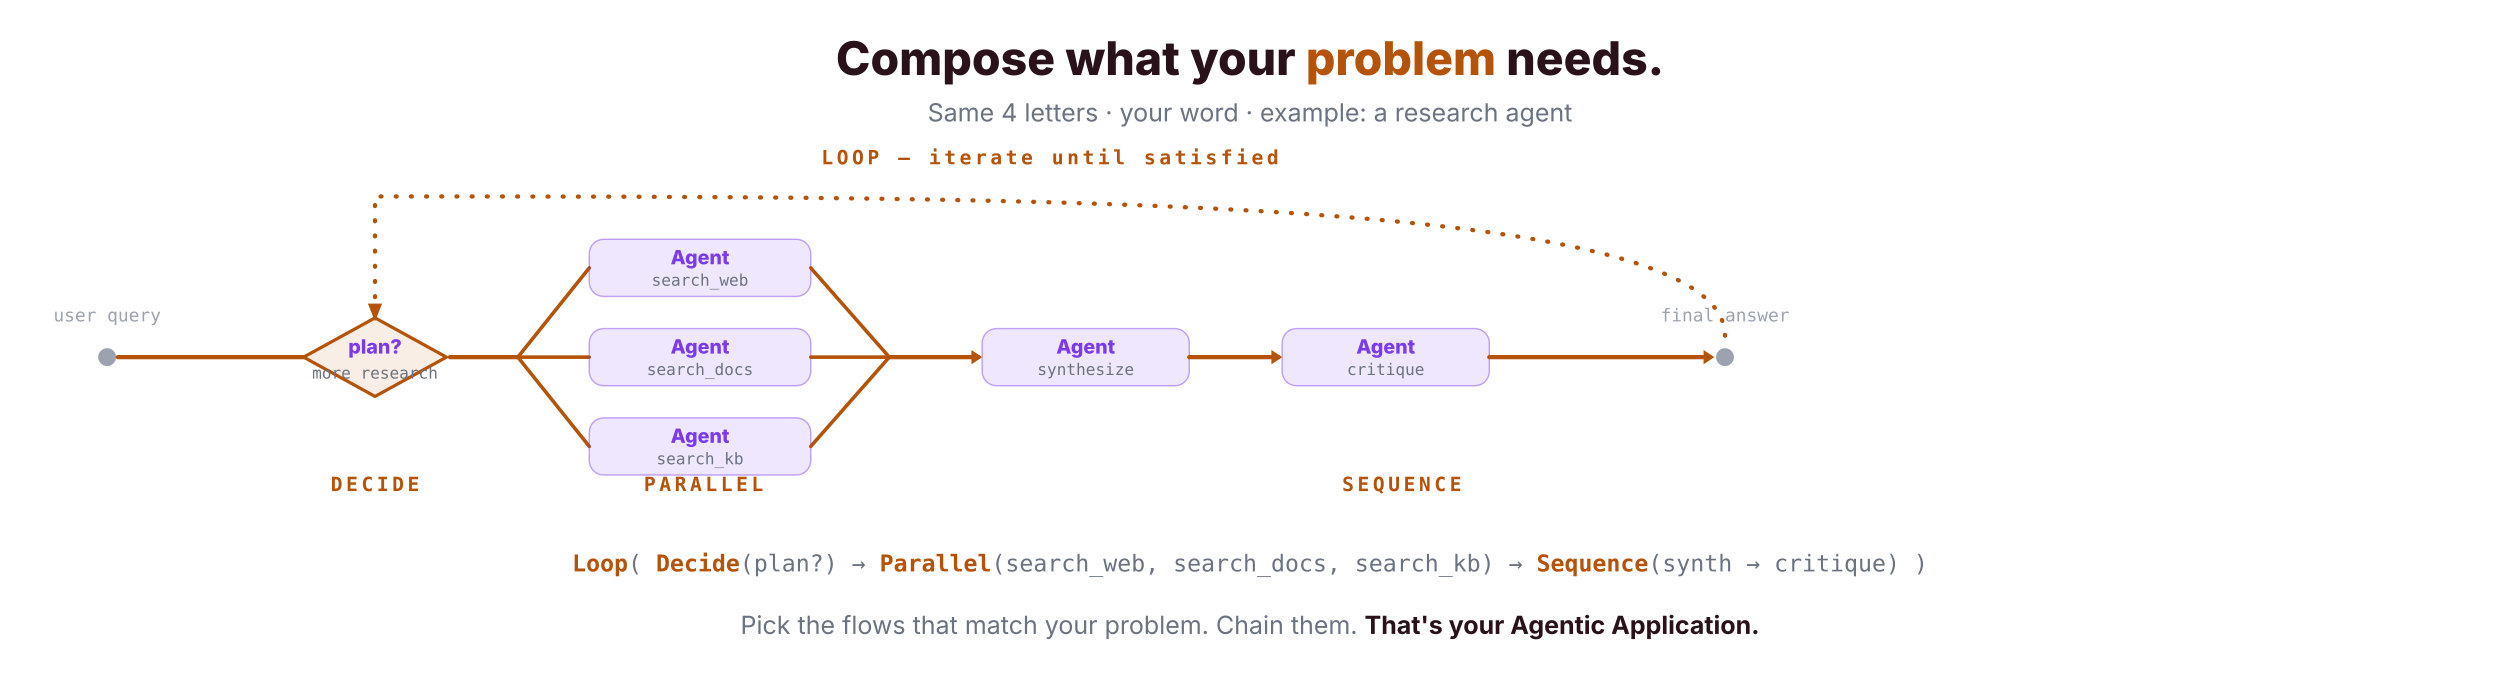
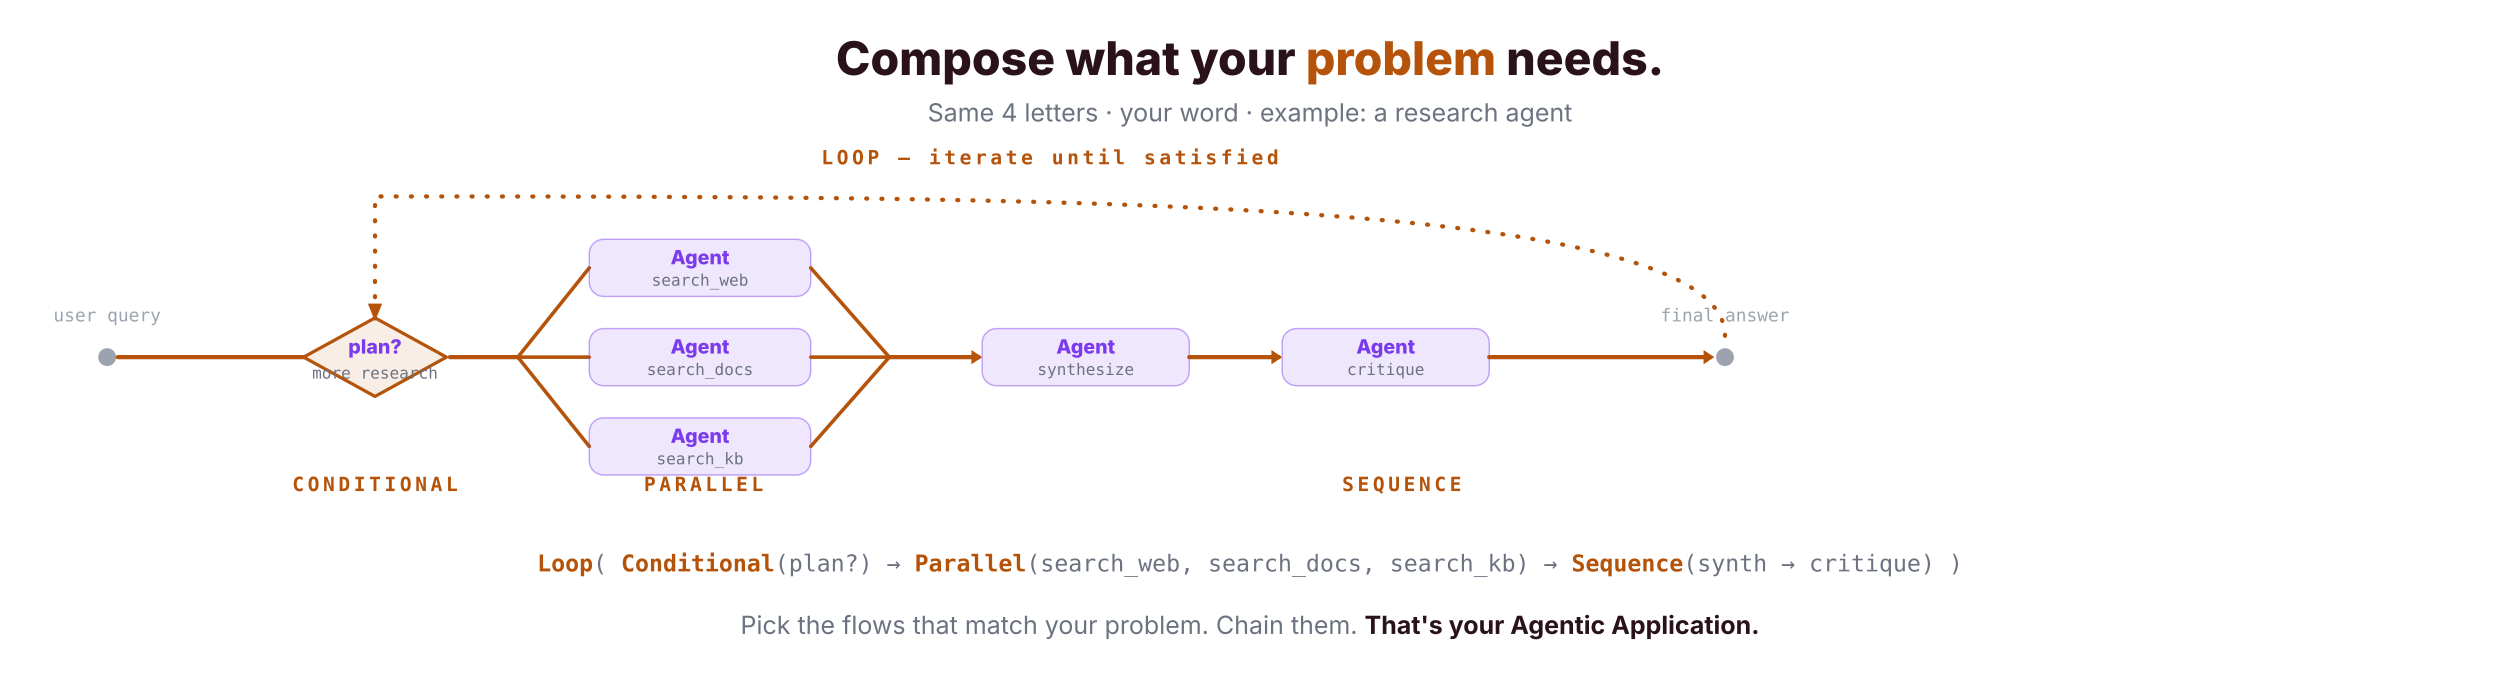
- <svg xmlns="http://www.w3.org/2000/svg" viewBox="0 0 1400 380" role="img" aria-label="agentfootprint compose-your-own — A custom research agent built from the same 4 control flows: input flows into a Decide gate (plan more research?), which fans out to a Parallel block (search_web, search_docs, search_kb), then chains into a Sequence (synthesize → critique), and a Loop arrow returns from the end back to the Decide gate so the agent iterates until satisfied. All control-flow edges in yellow; Agent nodes in violet. Formula: Loop( Decide(plan?) → Parallel(search_web, search_docs, search_kb) → Sequence(synth → critique) ).">
+ <svg xmlns="http://www.w3.org/2000/svg" viewBox="0 0 1400 380" role="img" aria-label="agentfootprint compose-your-own — A custom research agent built from the same 4 control flows: input flows into a Conditional gate (plan more research?), which fans out to a Parallel block (search_web, search_docs, search_kb), then chains into a Sequence (synthesize → critique), and a Loop arrow returns from the end back to the Conditional gate so the agent iterates until satisfied. All control-flow edges in yellow; Agent nodes in violet. Formula: Loop( Conditional(plan?) → Parallel(search_web, search_docs, search_kb) → Sequence(synth → critique) ).">
  <defs>
    <style>
      .flow { stroke-dasharray: 0.5 8; stroke-linecap: round; animation: cmp-mv 1.4s linear infinite; fill: none; }
      @keyframes cmp-mv { from { stroke-dashoffset: 0 } to { stroke-dashoffset: -24 } }

      .pulse  { animation: cmp-p 2.8s ease-in-out infinite; transform-origin: center; transform-box: fill-box; }
      .pulse2 { animation: cmp-p 2.8s ease-in-out infinite; animation-delay: 0.4s; transform-origin: center; transform-box: fill-box; }
      .pulse3 { animation: cmp-p 2.8s ease-in-out infinite; animation-delay: 0.8s; transform-origin: center; transform-box: fill-box; }
      @keyframes cmp-p { 0%,100% { opacity: 1 } 50% { opacity: 0.65 } }

      .h1     { font-family: -apple-system, BlinkMacSystemFont, "Segoe UI", Inter, sans-serif; font-size: 26px; font-weight: 800; fill: #2A121B; }
      .h1Acc  { fill: #B45309; }
      .sub    { font-family: -apple-system, BlinkMacSystemFont, "Segoe UI", Inter, sans-serif; font-size: 14px; fill: #6B7280; }

      .stageL { font-family: ui-monospace, "SF Mono", Menlo, Consolas, monospace; font-size: 11px; letter-spacing: 0.18em; font-weight: 800; fill: #B45309; }
      .nodeT  { font-family: -apple-system, BlinkMacSystemFont, "Segoe UI", Inter, sans-serif; font-size: 11px; font-weight: 800; fill: #7C3AED; }
      .nodeS  { font-family: ui-monospace, "SF Mono", Menlo, Consolas, monospace; font-size: 9px; fill: #6B7280; }
      .ioL    { font-family: ui-monospace, "SF Mono", Menlo, Consolas, monospace; font-size: 10px; fill: #9CA3AF; }
      .formula { font-family: ui-monospace, "SF Mono", Menlo, Consolas, monospace; font-size: 13px; fill: #6B7280; }
      .tag    { font-family: -apple-system, BlinkMacSystemFont, "Segoe UI", Inter, sans-serif; font-size: 14px; }
    </style>
  </defs>
  <g class="h1" text-anchor="middle">
    <text x="700" y="42">Compose what your <tspan class="h1Acc">problem</tspan> needs.</text>
  </g>
  <text class="sub" x="700" y="68" text-anchor="middle">
    Same 4 letters · your word · example: a research agent
  </text>
  <g>
    <path class="flow" d="M 966 188 C 966 110, 588 110, 210 110 L 210 174" stroke="#B45309" stroke-width="2.4" fill="none" />
    <polygon points="206,170 214,170 210,180" fill="#B45309" />
    <text x="588" y="92" text-anchor="middle" class="stageL" fill="#B45309">LOOP — iterate until satisfied</text>
  </g>
  <text x="60" y="180" text-anchor="middle" class="ioL">user query</text>
  <circle cx="60" cy="200" r="5" fill="#9CA3AF" />
  <line x1="66" y1="200" x2="170" y2="200" stroke="#B45309" stroke-width="2.4" stroke-linecap="round" />
  <g class="pulse" transform="translate(170,200)">
    <polygon points="40,-22 80,0 40,22 0,0" fill="rgba(180,83,9,0.10)" stroke="#B45309" stroke-width="1.8" stroke-linejoin="round" />
    <text x="40" y="-2" text-anchor="middle" class="nodeT" fill="#B45309">plan?</text>
    <text x="40" y="12" text-anchor="middle" class="nodeS">more research</text>
  </g>
  <line x1="252" y1="200" x2="290" y2="200" stroke="#B45309" stroke-width="2.4" stroke-linecap="round" />
  <g transform="translate(290,200)">
    <line x1="0" y1="0" x2="40" y2="-50" stroke="#B45309" stroke-width="2" stroke-linecap="round" />
    <line x1="0" y1="0" x2="40" y2="0" stroke="#B45309" stroke-width="2" stroke-linecap="round" />
    <line x1="0" y1="0" x2="40" y2="50" stroke="#B45309" stroke-width="2" stroke-linecap="round" />
    <g transform="translate(40,-66)">
      <rect width="124" height="32" rx="8" fill="rgba(124,58,237,0.12)" stroke="rgba(124,58,237,0.45)" stroke-width="0.8" />
      <text x="62" y="14" text-anchor="middle" class="nodeT">Agent</text>
      <text x="62" y="26" text-anchor="middle" class="nodeS">search_web</text>
    </g>
    <g transform="translate(40,-16)">
      <rect width="124" height="32" rx="8" fill="rgba(124,58,237,0.12)" stroke="rgba(124,58,237,0.45)" stroke-width="0.8" />
      <text x="62" y="14" text-anchor="middle" class="nodeT">Agent</text>
      <text x="62" y="26" text-anchor="middle" class="nodeS">search_docs</text>
    </g>
    <g transform="translate(40,34)">
      <rect width="124" height="32" rx="8" fill="rgba(124,58,237,0.12)" stroke="rgba(124,58,237,0.45)" stroke-width="0.8" />
      <text x="62" y="14" text-anchor="middle" class="nodeT">Agent</text>
      <text x="62" y="26" text-anchor="middle" class="nodeS">search_kb</text>
    </g>
    <line x1="164" y1="-50" x2="208" y2="0" stroke="#B45309" stroke-width="2" stroke-linecap="round" />
    <line x1="164" y1="0" x2="208" y2="0" stroke="#B45309" stroke-width="2" stroke-linecap="round" />
    <line x1="164" y1="50" x2="208" y2="0" stroke="#B45309" stroke-width="2" stroke-linecap="round" />
  </g>
  <line x1="498" y1="200" x2="548" y2="200" stroke="#B45309" stroke-width="2.4" stroke-linecap="round" />
  <polygon points="544,196 550,200 544,204" fill="#B45309" />
  <g class="pulse2" transform="translate(550,184)">
    <rect width="116" height="32" rx="8" fill="rgba(124,58,237,0.12)" stroke="rgba(124,58,237,0.45)" stroke-width="0.8" />
    <text x="58" y="14" text-anchor="middle" class="nodeT">Agent</text>
    <text x="58" y="26" text-anchor="middle" class="nodeS">synthesize</text>
  </g>
  <line x1="666" y1="200" x2="716" y2="200" stroke="#B45309" stroke-width="2.4" stroke-linecap="round" />
  <polygon points="712,196 718,200 712,204" fill="#B45309" />
  <g class="pulse3" transform="translate(718,184)">
    <rect width="116" height="32" rx="8" fill="rgba(124,58,237,0.12)" stroke="rgba(124,58,237,0.45)" stroke-width="0.8" />
    <text x="58" y="14" text-anchor="middle" class="nodeT">Agent</text>
    <text x="58" y="26" text-anchor="middle" class="nodeS">critique</text>
  </g>
  <line x1="834" y1="200" x2="956" y2="200" stroke="#B45309" stroke-width="2.4" stroke-linecap="round" />
  <polygon points="954,196 960,200 954,204" fill="#B45309" />
  <circle cx="966" cy="200" r="5" fill="#9CA3AF" />
  <text x="966" y="180" text-anchor="middle" class="ioL">final answer</text>
  <g transform="translate(0,275)">
-     <text x="210" y="0" text-anchor="middle" class="stageL">DECIDE</text>
+     <text x="210" y="0" text-anchor="middle" class="stageL">CONDITIONAL</text>
    <text x="394" y="0" text-anchor="middle" class="stageL">PARALLEL</text>
    <text x="785" y="0" text-anchor="middle" class="stageL">SEQUENCE</text>
  </g>
  <text x="700" y="320" text-anchor="middle" class="formula">
-     <tspan fill="#B45309" font-weight="700">Loop</tspan>(  <tspan fill="#B45309" font-weight="700">Decide</tspan>(plan?) → <tspan fill="#B45309" font-weight="700">Parallel</tspan>(search_web, search_docs, search_kb) → <tspan fill="#B45309" font-weight="700">Sequence</tspan>(synth → critique)  )
+     <tspan fill="#B45309" font-weight="700">Loop</tspan>(  <tspan fill="#B45309" font-weight="700">Conditional</tspan>(plan?) → <tspan fill="#B45309" font-weight="700">Parallel</tspan>(search_web, search_docs, search_kb) → <tspan fill="#B45309" font-weight="700">Sequence</tspan>(synth → critique)  )
  </text>
  <g class="tag" transform="translate(700,355)" text-anchor="middle">
    <text fill="#6B7280">Pick the flows that match your problem. Chain them. <tspan fill="#2A121B" font-weight="700">That's your Agentic Application.</tspan>
    </text>
  </g>
</svg>
